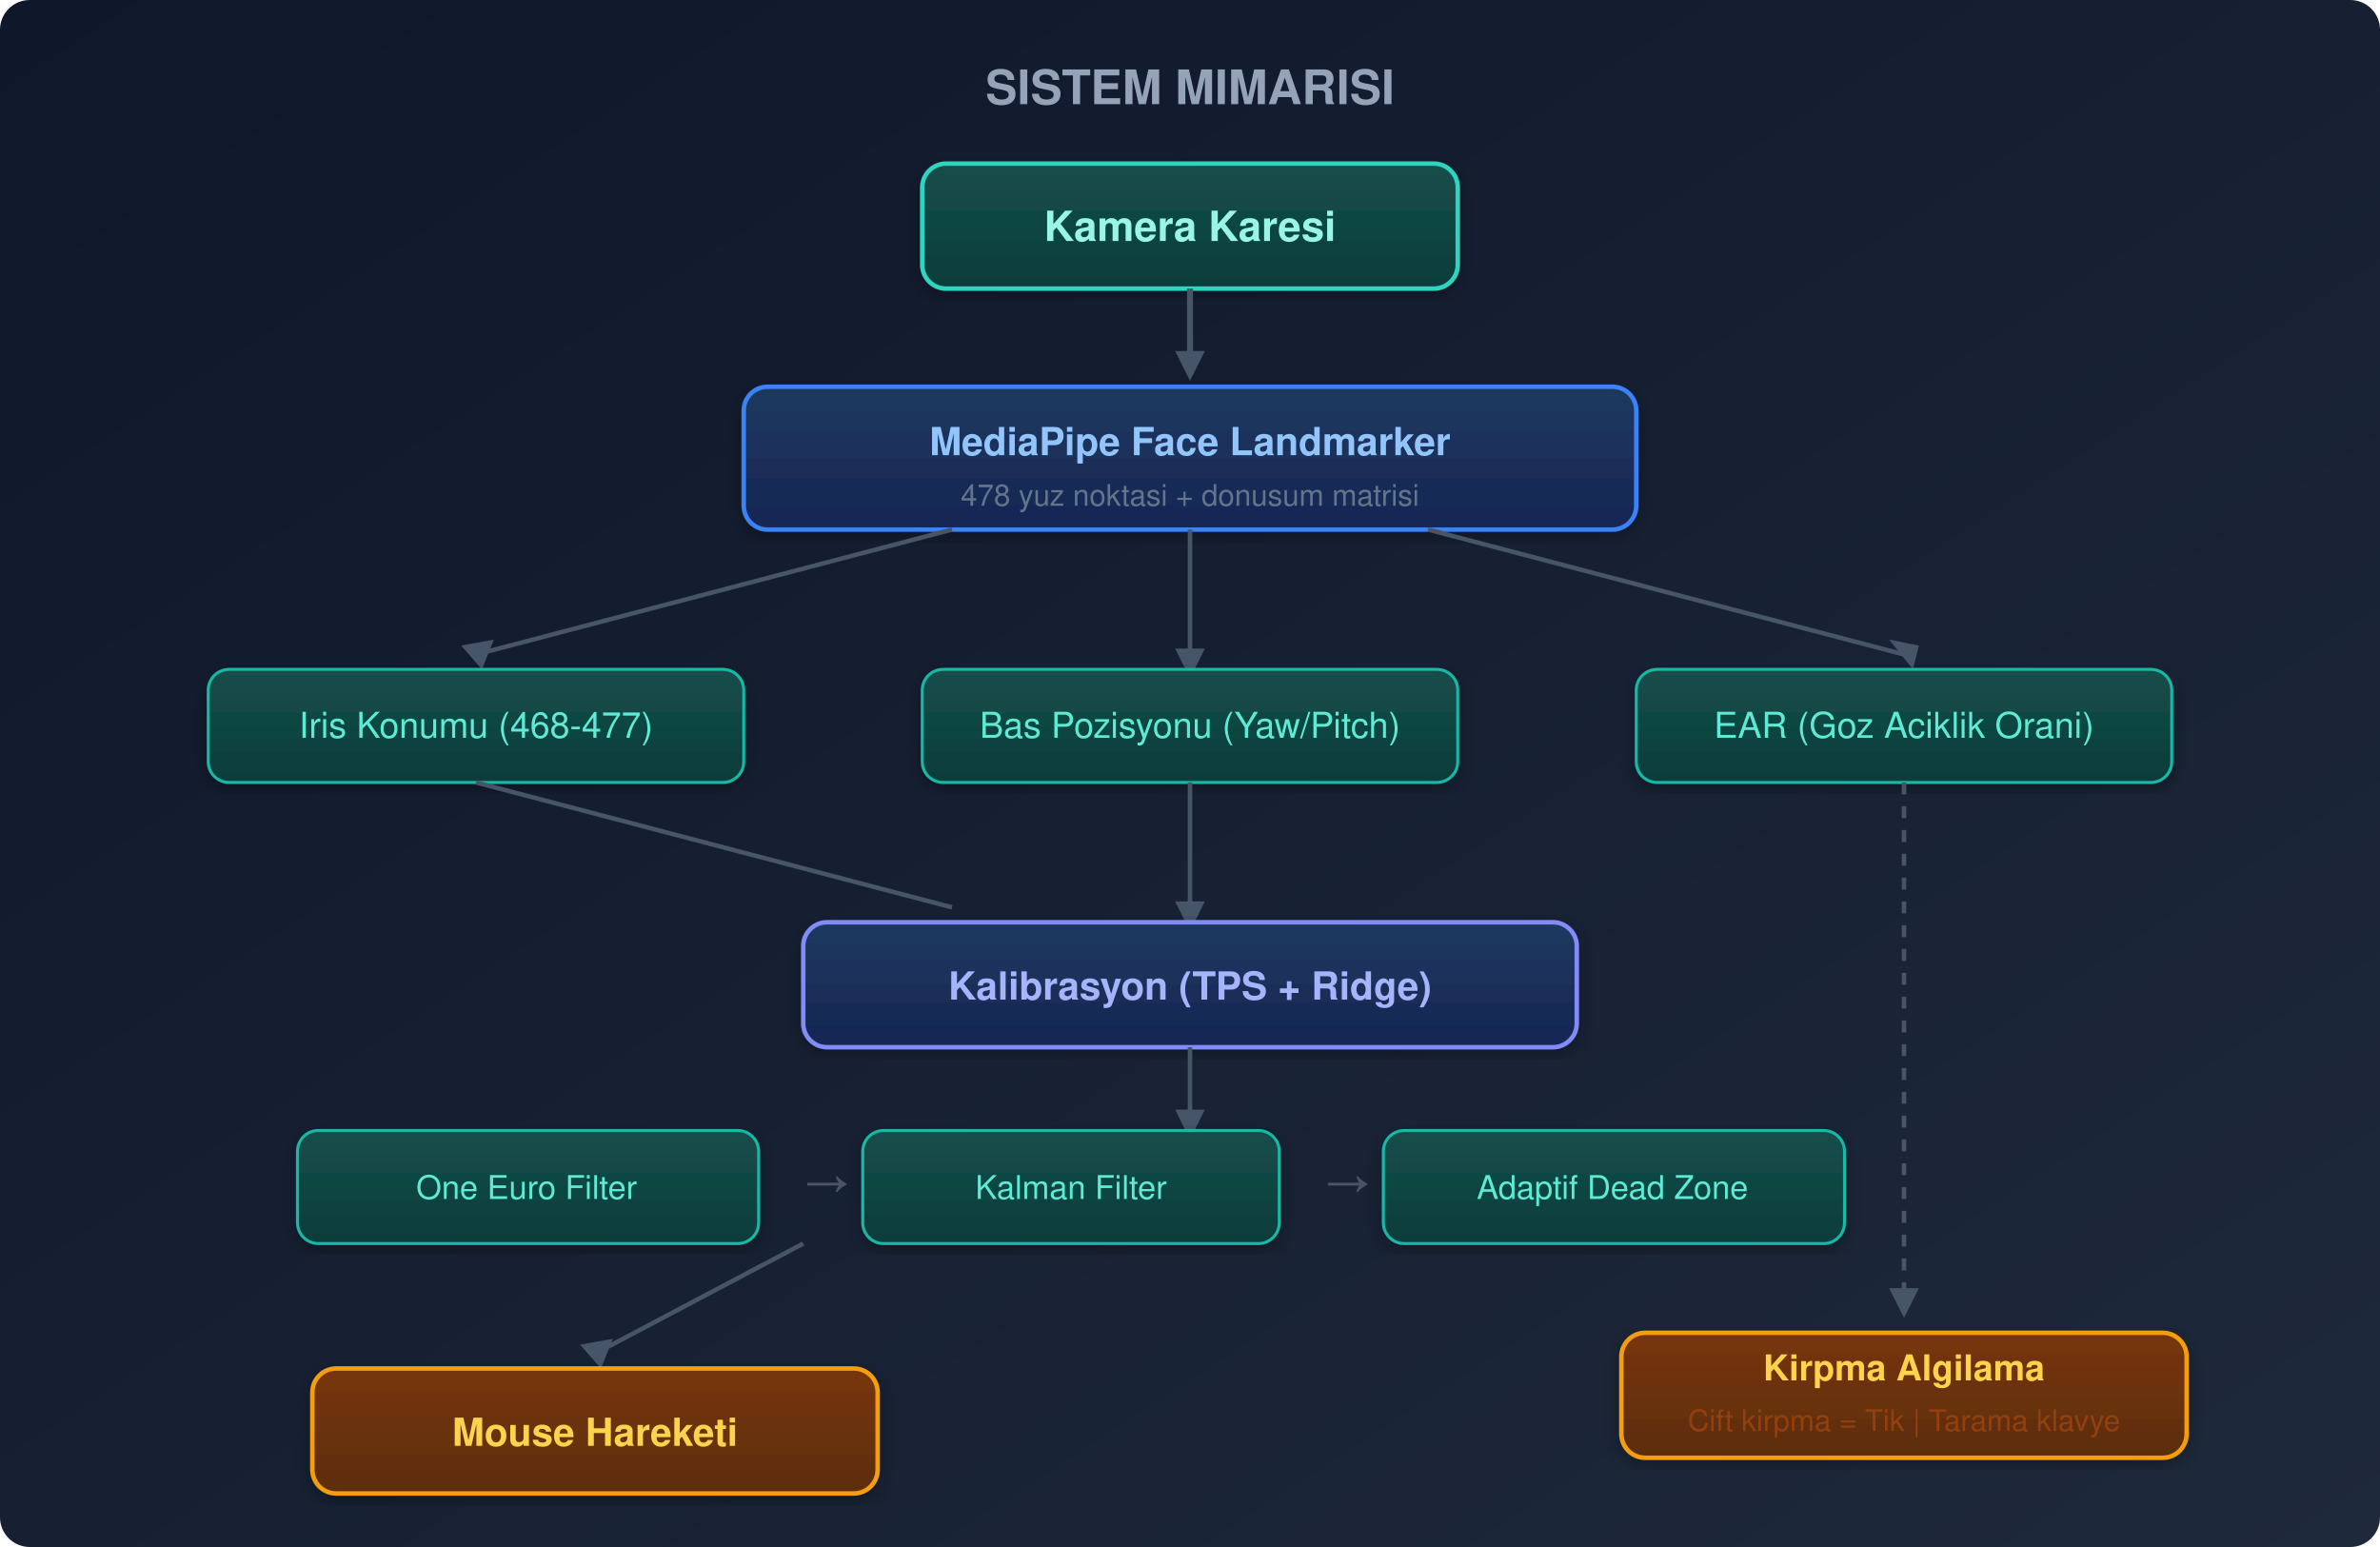
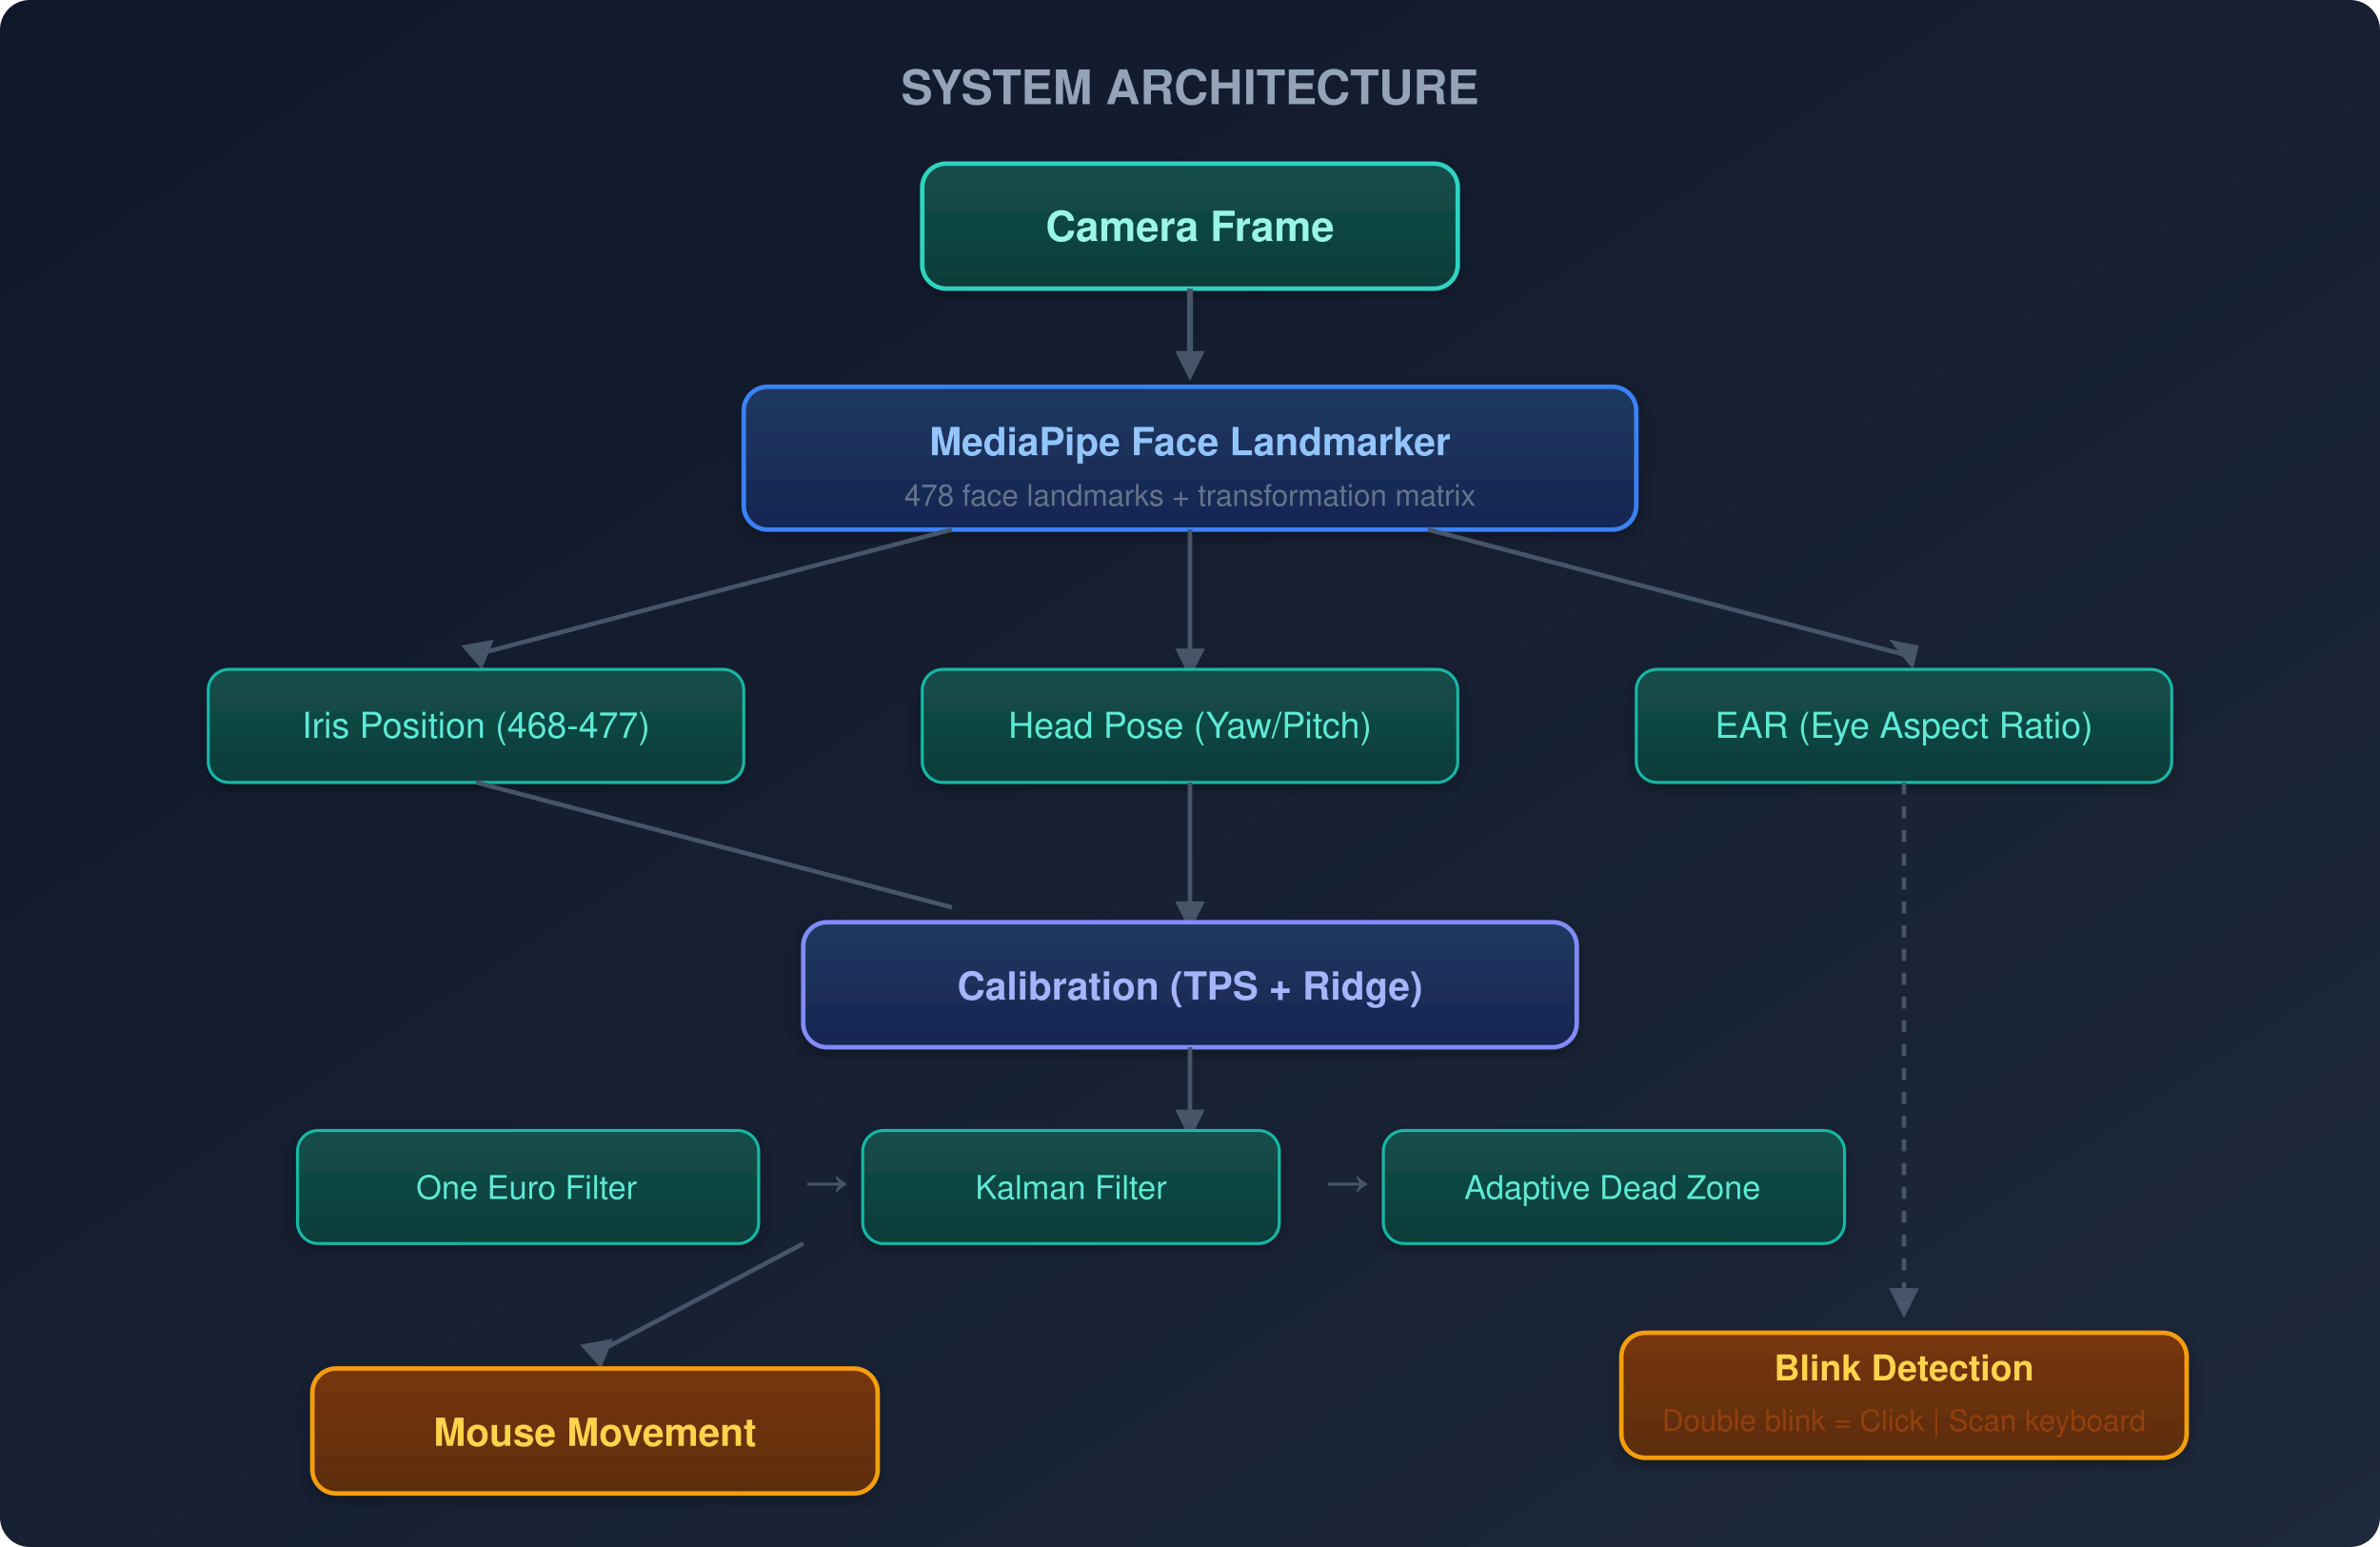
<svg xmlns="http://www.w3.org/2000/svg" viewBox="0 0 800 520" width="800" height="520">
  <defs>
    <linearGradient id="archBg" x1="0%" y1="0%" x2="100%" y2="100%">
      <stop offset="0%" style="stop-color:#0f172a" />
      <stop offset="100%" style="stop-color:#1e293b" />
    </linearGradient>
    <linearGradient id="tealBox" x1="0%" y1="0%" x2="0%" y2="100%">
      <stop offset="0%" style="stop-color:#134e4a" />
      <stop offset="100%" style="stop-color:#0f3d3a" />
    </linearGradient>
    <linearGradient id="amberBox" x1="0%" y1="0%" x2="0%" y2="100%">
      <stop offset="0%" style="stop-color:#78350f" />
      <stop offset="100%" style="stop-color:#5c2d0e" />
    </linearGradient>
    <linearGradient id="slateBox" x1="0%" y1="0%" x2="0%" y2="100%">
      <stop offset="0%" style="stop-color:#1e3a5f" />
      <stop offset="100%" style="stop-color:#172554" />
    </linearGradient>
    <filter id="shadow">
      <feDropShadow dx="0" dy="2" stdDeviation="3" flood-color="#000" flood-opacity="0.3" />
    </filter>
  </defs>
  <rect width="800" height="520" fill="url(#archBg)" rx="10" />
-   <text x="400" y="35" font-family="Segoe UI, Helvetica, sans-serif" font-size="16" fill="#94a3b8" text-anchor="middle" font-weight="600">SISTEM MIMARISI</text>
+   <text x="400" y="35" font-family="Segoe UI, Helvetica, sans-serif" font-size="16" fill="#94a3b8" text-anchor="middle" font-weight="600">SYSTEM ARCHITECTURE</text>
  <rect x="310" y="55" width="180" height="42" rx="8" fill="url(#tealBox)" stroke="#2dd4bf" stroke-width="1.5" filter="url(#shadow)" />
-   <text x="400" y="81" font-family="Segoe UI, Helvetica, sans-serif" font-size="14" fill="#99f6e4" text-anchor="middle" font-weight="600">Kamera Karesi</text>
+   <text x="400" y="81" font-family="Segoe UI, Helvetica, sans-serif" font-size="14" fill="#99f6e4" text-anchor="middle" font-weight="600">Camera Frame</text>
  <line x1="400" y1="97" x2="400" y2="120" stroke="#475569" stroke-width="2" />
  <polygon points="395,118 400,128 405,118" fill="#475569" />
  <rect x="250" y="130" width="300" height="48" rx="8" fill="url(#slateBox)" stroke="#3b82f6" stroke-width="1.5" filter="url(#shadow)" />
  <text x="400" y="153" font-family="Segoe UI, Helvetica, sans-serif" font-size="13" fill="#93c5fd" text-anchor="middle" font-weight="600">MediaPipe Face Landmarker</text>
-   <text x="400" y="170" font-family="Segoe UI, Helvetica, sans-serif" font-size="10" fill="#64748b" text-anchor="middle">478 yuz noktasi + donusum matrisi</text>
+   <text x="400" y="170" font-family="Segoe UI, Helvetica, sans-serif" font-size="10" fill="#64748b" text-anchor="middle">478 face landmarks + transformation matrix</text>
  <line x1="320" y1="178" x2="160" y2="220" stroke="#475569" stroke-width="1.5" />
  <polygon points="155,217 162,225 166,215" fill="#475569" />
  <rect x="70" y="225" width="180" height="38" rx="7" fill="url(#tealBox)" stroke="#14b8a6" stroke-width="1" filter="url(#shadow)" />
-   <text x="160" y="248" font-family="Segoe UI, Helvetica, sans-serif" font-size="12" fill="#5eead4" text-anchor="middle">Iris Konumu (468-477)</text>
+   <text x="160" y="248" font-family="Segoe UI, Helvetica, sans-serif" font-size="12" fill="#5eead4" text-anchor="middle">Iris Position (468-477)</text>
  <line x1="400" y1="178" x2="400" y2="220" stroke="#475569" stroke-width="1.5" />
  <polygon points="395,218 400,228 405,218" fill="#475569" />
  <rect x="310" y="225" width="180" height="38" rx="7" fill="url(#tealBox)" stroke="#14b8a6" stroke-width="1" filter="url(#shadow)" />
-   <text x="400" y="248" font-family="Segoe UI, Helvetica, sans-serif" font-size="12" fill="#5eead4" text-anchor="middle">Bas Pozisyonu (Yaw/Pitch)</text>
+   <text x="400" y="248" font-family="Segoe UI, Helvetica, sans-serif" font-size="12" fill="#5eead4" text-anchor="middle">Head Pose (Yaw/Pitch)</text>
  <line x1="480" y1="178" x2="640" y2="220" stroke="#475569" stroke-width="1.5" />
  <polygon points="635,215 643,225 645,217" fill="#475569" />
  <rect x="550" y="225" width="180" height="38" rx="7" fill="url(#tealBox)" stroke="#14b8a6" stroke-width="1" filter="url(#shadow)" />
-   <text x="640" y="248" font-family="Segoe UI, Helvetica, sans-serif" font-size="12" fill="#5eead4" text-anchor="middle">EAR (Goz Aciklik Orani)</text>
+   <text x="640" y="248" font-family="Segoe UI, Helvetica, sans-serif" font-size="12" fill="#5eead4" text-anchor="middle">EAR (Eye Aspect Ratio)</text>
  <line x1="160" y1="263" x2="320" y2="305" stroke="#475569" stroke-width="1.5" />
  <line x1="400" y1="263" x2="400" y2="305" stroke="#475569" stroke-width="1.5" />
  <polygon points="395,303 400,313 405,303" fill="#475569" />
  <rect x="270" y="310" width="260" height="42" rx="8" fill="url(#slateBox)" stroke="#818cf8" stroke-width="1.5" filter="url(#shadow)" />
-   <text x="400" y="336" font-family="Segoe UI, Helvetica, sans-serif" font-size="13" fill="#a5b4fc" text-anchor="middle" font-weight="600">Kalibrasyon (TPS + Ridge)</text>
+   <text x="400" y="336" font-family="Segoe UI, Helvetica, sans-serif" font-size="13" fill="#a5b4fc" text-anchor="middle" font-weight="600">Calibration (TPS + Ridge)</text>
  <line x1="400" y1="352" x2="400" y2="375" stroke="#475569" stroke-width="1.5" />
  <polygon points="395,373 400,383 405,373" fill="#475569" />
  <rect x="100" y="380" width="155" height="38" rx="7" fill="url(#tealBox)" stroke="#14b8a6" stroke-width="1" filter="url(#shadow)" />
  <text x="177" y="403" font-family="Segoe UI, Helvetica, sans-serif" font-size="11" fill="#5eead4" text-anchor="middle">One Euro Filter</text>
  <text x="270" y="403" font-family="Segoe UI, Helvetica, sans-serif" font-size="16" fill="#475569">→</text>
  <rect x="290" y="380" width="140" height="38" rx="7" fill="url(#tealBox)" stroke="#14b8a6" stroke-width="1" filter="url(#shadow)" />
  <text x="360" y="403" font-family="Segoe UI, Helvetica, sans-serif" font-size="11" fill="#5eead4" text-anchor="middle">Kalman Filter</text>
  <text x="445" y="403" font-family="Segoe UI, Helvetica, sans-serif" font-size="16" fill="#475569">→</text>
  <rect x="465" y="380" width="155" height="38" rx="7" fill="url(#tealBox)" stroke="#14b8a6" stroke-width="1" filter="url(#shadow)" />
-   <text x="542" y="403" font-family="Segoe UI, Helvetica, sans-serif" font-size="11" fill="#5eead4" text-anchor="middle">Adaptif Dead Zone</text>
+   <text x="542" y="403" font-family="Segoe UI, Helvetica, sans-serif" font-size="11" fill="#5eead4" text-anchor="middle">Adaptive Dead Zone</text>
  <line x1="640" y1="263" x2="640" y2="435" stroke="#475569" stroke-width="1.5" stroke-dasharray="4,4" />
  <polygon points="635,433 640,443 645,433" fill="#475569" />
  <line x1="270" y1="418" x2="200" y2="455" stroke="#475569" stroke-width="1.5" />
  <polygon points="195,452 202,460 206,450" fill="#475569" />
  <rect x="105" y="460" width="190" height="42" rx="8" fill="url(#amberBox)" stroke="#f59e0b" stroke-width="1.5" filter="url(#shadow)" />
-   <text x="200" y="486" font-family="Segoe UI, Helvetica, sans-serif" font-size="13" fill="#fcd34d" text-anchor="middle" font-weight="600">Mouse Hareketi</text>
+   <text x="200" y="486" font-family="Segoe UI, Helvetica, sans-serif" font-size="13" fill="#fcd34d" text-anchor="middle" font-weight="600">Mouse Movement</text>
  <rect x="545" y="448" width="190" height="42" rx="8" fill="url(#amberBox)" stroke="#f59e0b" stroke-width="1.5" filter="url(#shadow)" />
-   <text x="640" y="464" font-family="Segoe UI, Helvetica, sans-serif" font-size="12" fill="#fcd34d" text-anchor="middle" font-weight="600">Kirpma Algilama</text>
-   <text x="640" y="481" font-family="Segoe UI, Helvetica, sans-serif" font-size="10" fill="#92400e" text-anchor="middle">Cift kirpma = Tik | Tarama klavye</text>
+   <text x="640" y="464" font-family="Segoe UI, Helvetica, sans-serif" font-size="12" fill="#fcd34d" text-anchor="middle" font-weight="600">Blink Detection</text>
+   <text x="640" y="481" font-family="Segoe UI, Helvetica, sans-serif" font-size="10" fill="#92400e" text-anchor="middle">Double blink = Click | Scan keyboard</text>
</svg>
